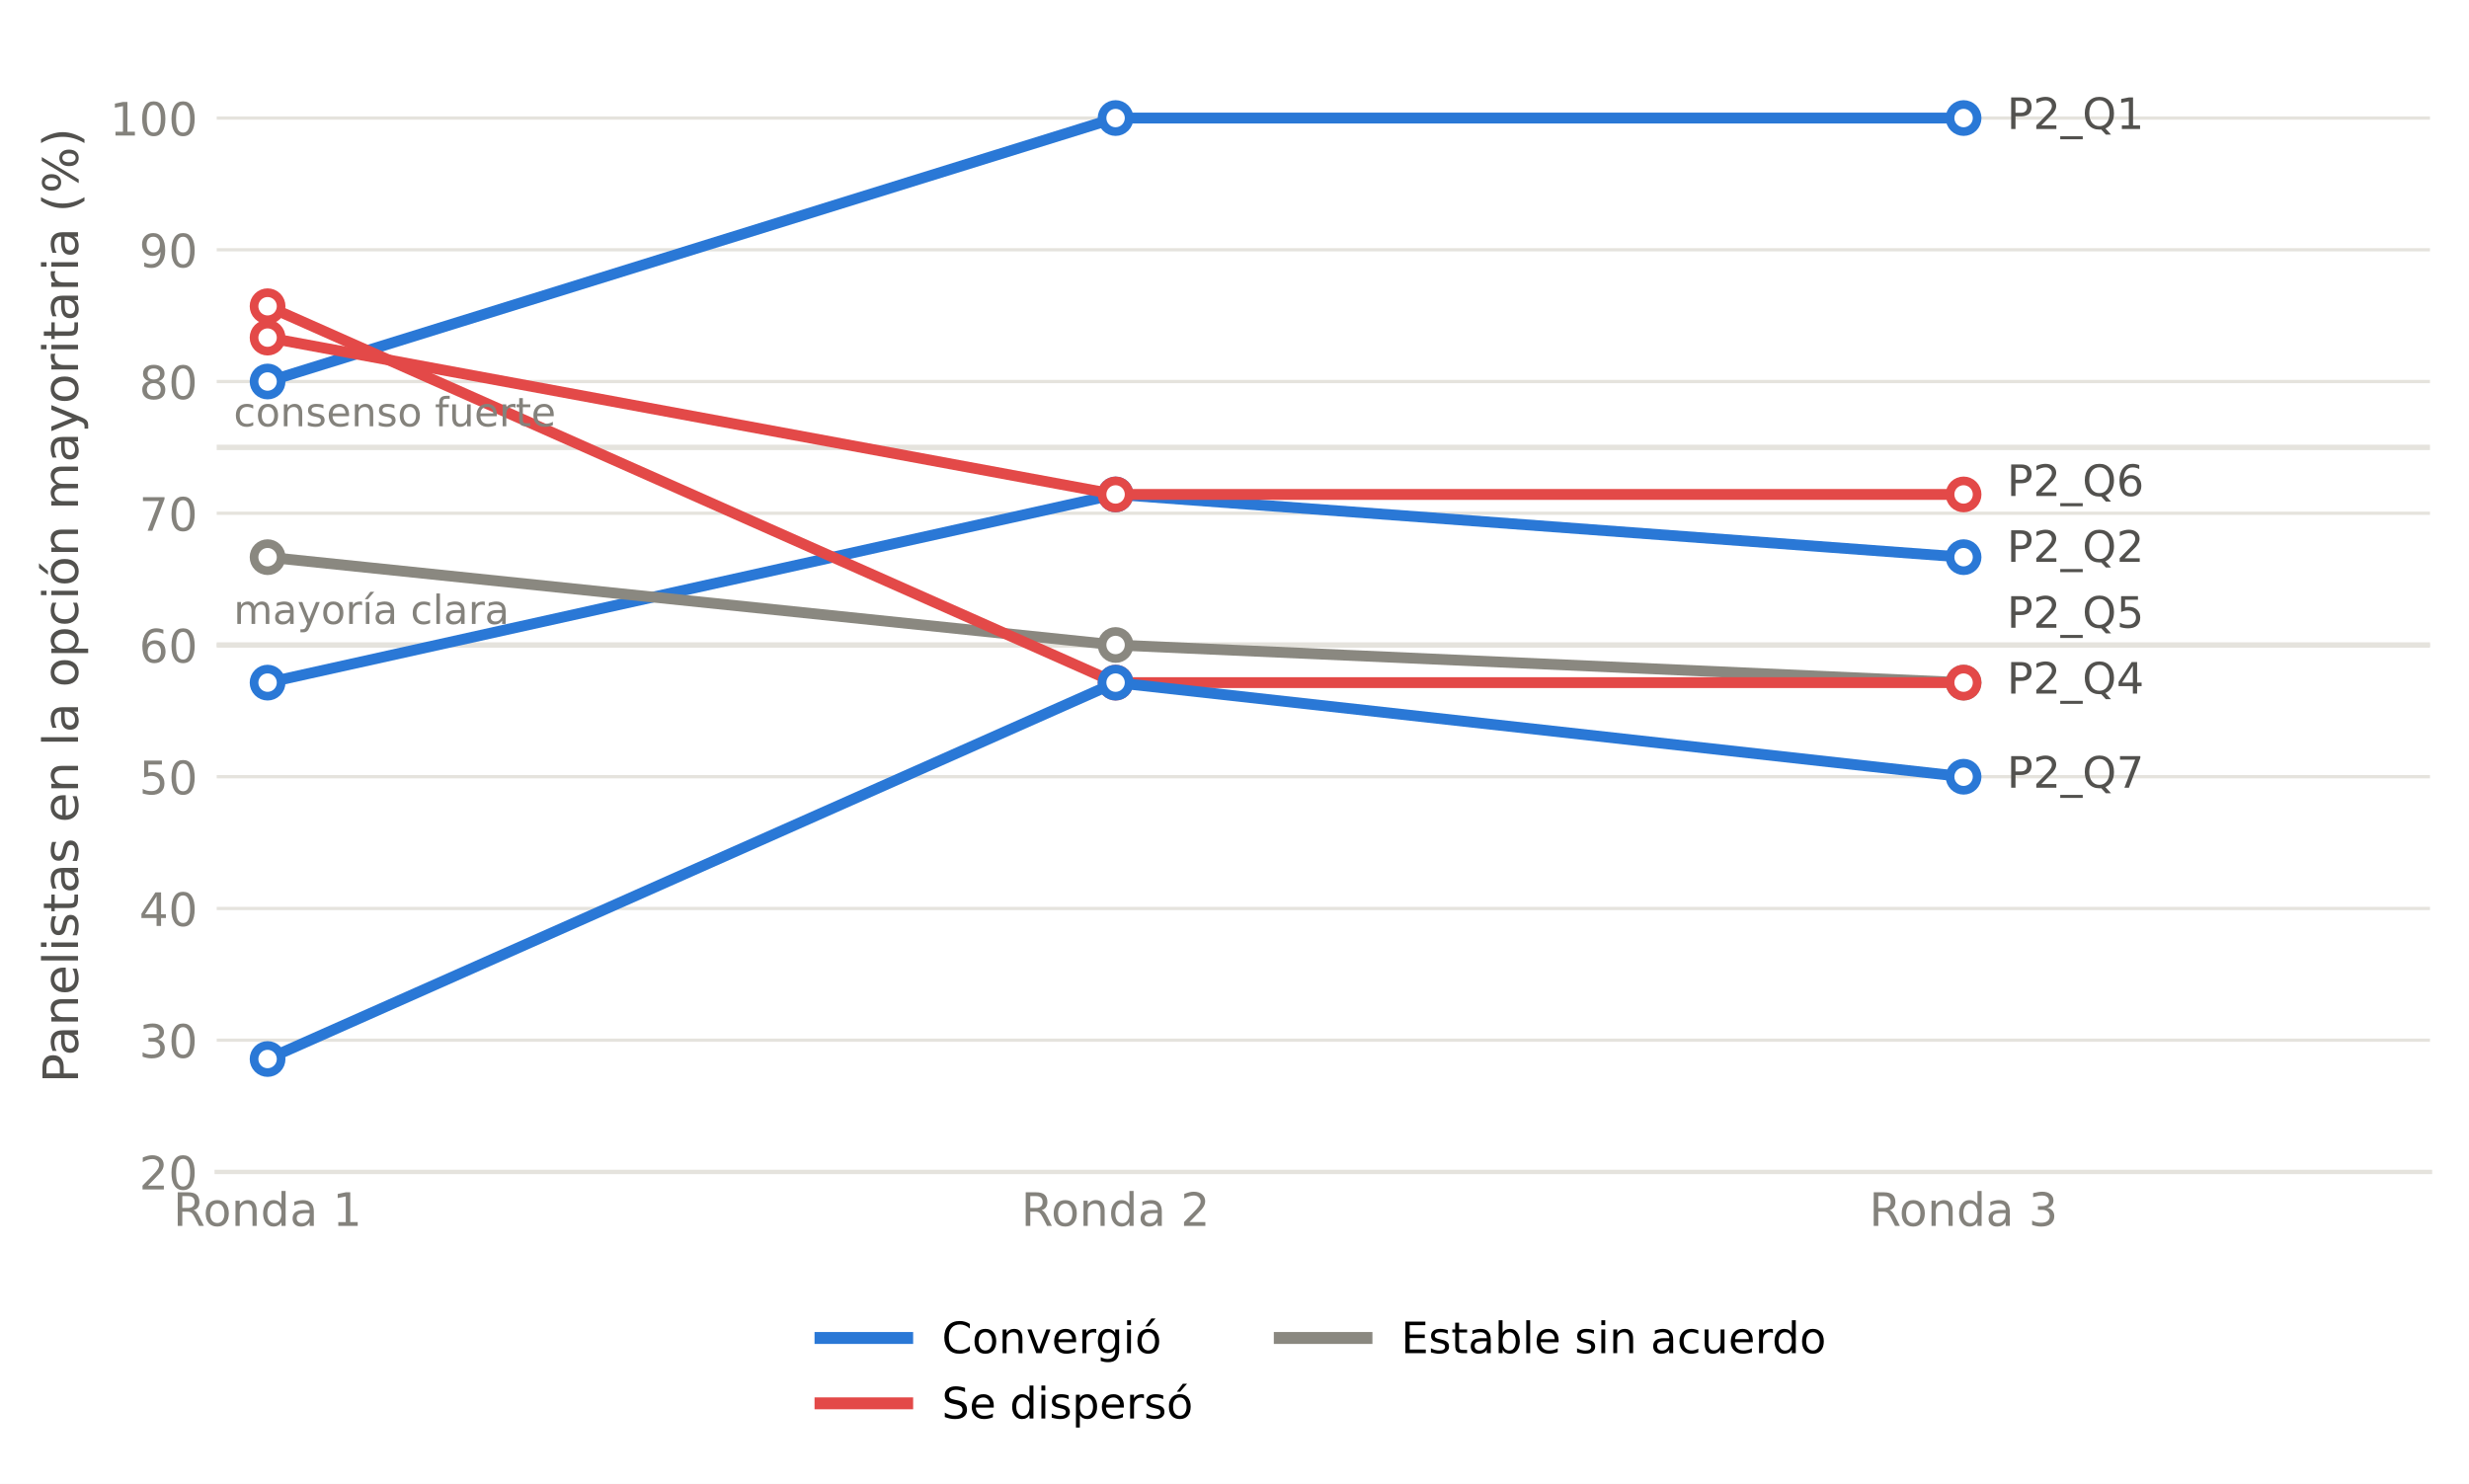
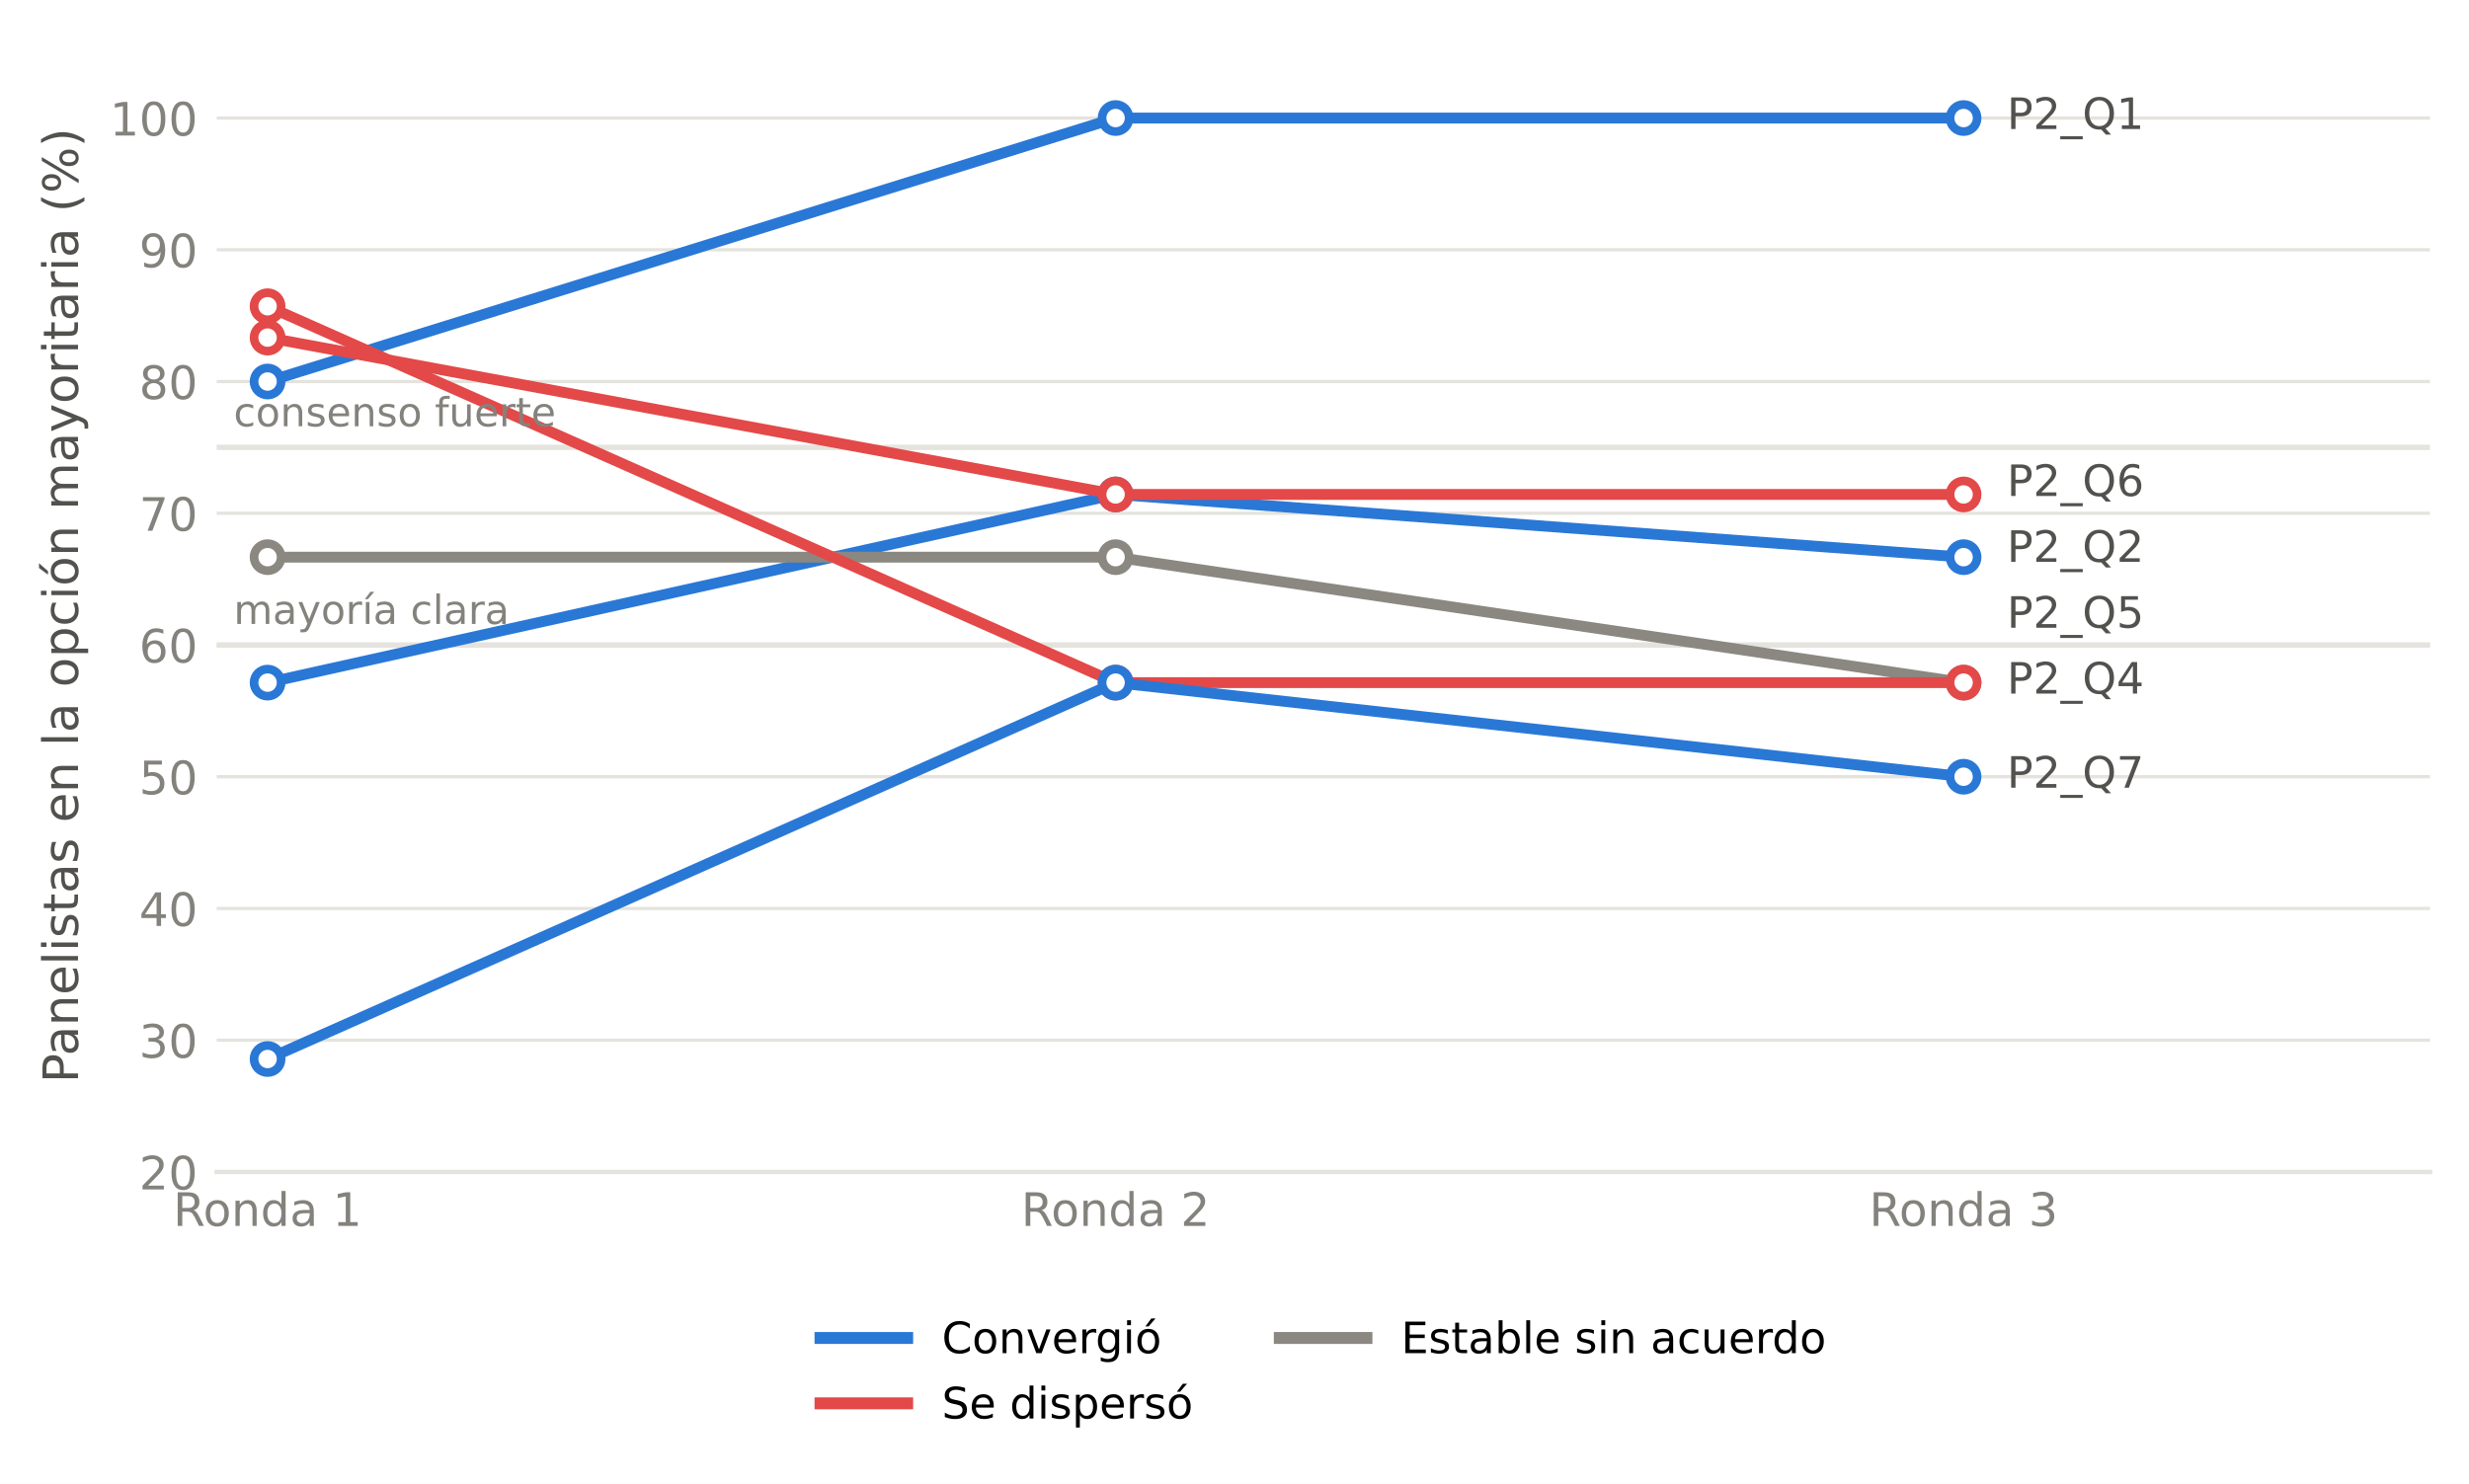
<svg xmlns="http://www.w3.org/2000/svg" xmlns:xlink="http://www.w3.org/1999/xlink" width="455.675pt" height="273.921pt" viewBox="0 0 455.675 273.921" version="1.1">
  <defs>
    <style type="text/css">*{stroke-linejoin: round; stroke-linecap: butt}</style>
  </defs>
  <g id="figure_1">
    <g id="patch_1">
      <path d="M 0 273.921  L 455.675 273.921  L 455.675 0  L 0 0  z " style="fill: #ffffff" />
    </g>
    <g id="axes_1">
      <g id="patch_2">
        <path d="M 39.995 216.344  L 448.475 216.344  L 448.475 7.2  L 39.995 7.2  z " style="fill: #ffffff" />
      </g>
      <g id="line2d_1">
-         <path d="M 39.995 82.589  L 448.475 82.589  " clip-path="url(#pf40acbe80d)" style="fill: none; stroke: #e5e3dd; stroke-linecap: square" />
+         <path d="M 39.995 82.589  L 448.475 82.589  " clip-path="url(#p2481fbc956)" style="fill: none; stroke: #e5e3dd; stroke-linecap: square" />
      </g>
      <g id="line2d_2">
-         <path d="M 39.995 119.068  L 448.475 119.068  " clip-path="url(#pf40acbe80d)" style="fill: none; stroke: #e5e3dd; stroke-linecap: square" />
+         <path d="M 39.995 119.068  L 448.475 119.068  " clip-path="url(#p2481fbc956)" style="fill: none; stroke: #e5e3dd; stroke-linecap: square" />
      </g>
      <g id="matplotlib.axis_1">
        <g id="xtick_1">
          <g id="line2d_3" />
          <g id="text_1">
            <text style="font-size: 8.5px; font-family: 'DejaVu Sans', 'Helvetica', 'Arial', sans-serif; text-anchor: middle; fill: #84827c" x="49.385" y="226.303" transform="rotate(-0 49.38503 226.3025)">Ronda 1</text>
          </g>
        </g>
        <g id="xtick_2">
          <g id="line2d_4" />
          <g id="text_2">
            <text style="font-size: 8.5px; font-family: 'DejaVu Sans', 'Helvetica', 'Arial', sans-serif; text-anchor: middle; fill: #84827c" x="205.891" y="226.303" transform="rotate(-0 205.8908 226.3025)">Ronda 2</text>
          </g>
        </g>
        <g id="xtick_3">
          <g id="line2d_5" />
          <g id="text_3">
            <text style="font-size: 8.5px; font-family: 'DejaVu Sans', 'Helvetica', 'Arial', sans-serif; text-anchor: middle; fill: #84827c" x="362.397" y="226.303" transform="rotate(-0 362.3965 226.3025)">Ronda 3</text>
          </g>
        </g>
      </g>
      <g id="matplotlib.axis_2">
        <g id="ytick_1">
          <g id="line2d_6">
-             <path d="M 39.995 216.344  L 448.475 216.344  " clip-path="url(#pf40acbe80d)" style="fill: none; stroke: #e5e3dd; stroke-width: 0.6; stroke-linecap: square" />
+             <path d="M 39.995 216.344  L 448.475 216.344  " clip-path="url(#p2481fbc956)" style="fill: none; stroke: #e5e3dd; stroke-width: 0.6; stroke-linecap: square" />
          </g>
          <g id="line2d_7" />
          <g id="text_4">
            <text style="font-size: 8.5px; font-family: 'DejaVu Sans', 'Helvetica', 'Arial', sans-serif; text-anchor: end; fill: #84827c" x="36.495" y="219.573" transform="rotate(-0 36.49469 219.5732)">20</text>
          </g>
        </g>
        <g id="ytick_2">
          <g id="line2d_8">
-             <path d="M 39.995 192.025  L 448.475 192.025  " clip-path="url(#pf40acbe80d)" style="fill: none; stroke: #e5e3dd; stroke-width: 0.6; stroke-linecap: square" />
+             <path d="M 39.995 192.025  L 448.475 192.025  " clip-path="url(#p2481fbc956)" style="fill: none; stroke: #e5e3dd; stroke-width: 0.6; stroke-linecap: square" />
          </g>
          <g id="line2d_9" />
          <g id="text_5">
            <text style="font-size: 8.5px; font-family: 'DejaVu Sans', 'Helvetica', 'Arial', sans-serif; text-anchor: end; fill: #84827c" x="36.495" y="195.254" transform="rotate(-0 36.49469 195.2541)">30</text>
          </g>
        </g>
        <g id="ytick_3">
          <g id="line2d_10">
-             <path d="M 39.995 167.706  L 448.475 167.706  " clip-path="url(#pf40acbe80d)" style="fill: none; stroke: #e5e3dd; stroke-width: 0.6; stroke-linecap: square" />
+             <path d="M 39.995 167.706  L 448.475 167.706  " clip-path="url(#p2481fbc956)" style="fill: none; stroke: #e5e3dd; stroke-width: 0.6; stroke-linecap: square" />
          </g>
          <g id="line2d_11" />
          <g id="text_6">
            <text style="font-size: 8.5px; font-family: 'DejaVu Sans', 'Helvetica', 'Arial', sans-serif; text-anchor: end; fill: #84827c" x="36.495" y="170.935" transform="rotate(-0 36.49469 170.9351)">40</text>
          </g>
        </g>
        <g id="ytick_4">
          <g id="line2d_12">
-             <path d="M 39.995 143.387  L 448.475 143.387  " clip-path="url(#pf40acbe80d)" style="fill: none; stroke: #e5e3dd; stroke-width: 0.6; stroke-linecap: square" />
+             <path d="M 39.995 143.387  L 448.475 143.387  " clip-path="url(#p2481fbc956)" style="fill: none; stroke: #e5e3dd; stroke-width: 0.6; stroke-linecap: square" />
          </g>
          <g id="line2d_13" />
          <g id="text_7">
            <text style="font-size: 8.5px; font-family: 'DejaVu Sans', 'Helvetica', 'Arial', sans-serif; text-anchor: end; fill: #84827c" x="36.495" y="146.616" transform="rotate(-0 36.49469 146.616)">50</text>
          </g>
        </g>
        <g id="ytick_5">
          <g id="line2d_14">
-             <path d="M 39.995 119.068  L 448.475 119.068  " clip-path="url(#pf40acbe80d)" style="fill: none; stroke: #e5e3dd; stroke-width: 0.6; stroke-linecap: square" />
+             <path d="M 39.995 119.068  L 448.475 119.068  " clip-path="url(#p2481fbc956)" style="fill: none; stroke: #e5e3dd; stroke-width: 0.6; stroke-linecap: square" />
          </g>
          <g id="line2d_15" />
          <g id="text_8">
            <text style="font-size: 8.5px; font-family: 'DejaVu Sans', 'Helvetica', 'Arial', sans-serif; text-anchor: end; fill: #84827c" x="36.495" y="122.297" transform="rotate(-0 36.49469 122.297)">60</text>
          </g>
        </g>
        <g id="ytick_6">
          <g id="line2d_16">
-             <path d="M 39.995 94.749  L 448.475 94.749  " clip-path="url(#pf40acbe80d)" style="fill: none; stroke: #e5e3dd; stroke-width: 0.6; stroke-linecap: square" />
+             <path d="M 39.995 94.749  L 448.475 94.749  " clip-path="url(#p2481fbc956)" style="fill: none; stroke: #e5e3dd; stroke-width: 0.6; stroke-linecap: square" />
          </g>
          <g id="line2d_17" />
          <g id="text_9">
            <text style="font-size: 8.5px; font-family: 'DejaVu Sans', 'Helvetica', 'Arial', sans-serif; text-anchor: end; fill: #84827c" x="36.495" y="97.978" transform="rotate(-0 36.49469 97.97792)">70</text>
          </g>
        </g>
        <g id="ytick_7">
          <g id="line2d_18">
-             <path d="M 39.995 70.43  L 448.475 70.43  " clip-path="url(#pf40acbe80d)" style="fill: none; stroke: #e5e3dd; stroke-width: 0.6; stroke-linecap: square" />
+             <path d="M 39.995 70.43  L 448.475 70.43  " clip-path="url(#p2481fbc956)" style="fill: none; stroke: #e5e3dd; stroke-width: 0.6; stroke-linecap: square" />
          </g>
          <g id="line2d_19" />
          <g id="text_10">
            <text style="font-size: 8.5px; font-family: 'DejaVu Sans', 'Helvetica', 'Arial', sans-serif; text-anchor: end; fill: #84827c" x="36.495" y="73.659" transform="rotate(-0 36.49469 73.65887)">80</text>
          </g>
        </g>
        <g id="ytick_8">
          <g id="line2d_20">
-             <path d="M 39.995 46.11  L 448.475 46.11  " clip-path="url(#pf40acbe80d)" style="fill: none; stroke: #e5e3dd; stroke-width: 0.6; stroke-linecap: square" />
+             <path d="M 39.995 46.11  L 448.475 46.11  " clip-path="url(#p2481fbc956)" style="fill: none; stroke: #e5e3dd; stroke-width: 0.6; stroke-linecap: square" />
          </g>
          <g id="line2d_21" />
          <g id="text_11">
            <text style="font-size: 8.5px; font-family: 'DejaVu Sans', 'Helvetica', 'Arial', sans-serif; text-anchor: end; fill: #84827c" x="36.495" y="49.34" transform="rotate(-0 36.49469 49.33982)">90</text>
          </g>
        </g>
        <g id="ytick_9">
          <g id="line2d_22">
-             <path d="M 39.995 21.791  L 448.475 21.791  " clip-path="url(#pf40acbe80d)" style="fill: none; stroke: #e5e3dd; stroke-width: 0.6; stroke-linecap: square" />
+             <path d="M 39.995 21.791  L 448.475 21.791  " clip-path="url(#p2481fbc956)" style="fill: none; stroke: #e5e3dd; stroke-width: 0.6; stroke-linecap: square" />
          </g>
          <g id="line2d_23" />
          <g id="text_12">
            <text style="font-size: 8.5px; font-family: 'DejaVu Sans', 'Helvetica', 'Arial', sans-serif; text-anchor: end; fill: #84827c" x="36.495" y="25.021" transform="rotate(-0 36.49469 25.02077)">100</text>
          </g>
        </g>
        <g id="text_13">
          <text style="font-size: 9px; font-family: 'DejaVu Sans', 'Helvetica', 'Arial', sans-serif; text-anchor: middle; fill: #52514e" x="14.399" y="111.772" transform="rotate(-90 14.39859 111.7719)">Panelistas en la opción mayoritaria (%)</text>
        </g>
      </g>
      <g id="patch_3">
        <path d="M 39.995 216.344  L 448.475 216.344  " style="fill: none; stroke: #e5e3dd; stroke-width: 0.8; stroke-linejoin: miter; stroke-linecap: square" />
      </g>
      <g id="line2d_24">
-         <path d="M 49.385 70.43  L 205.891 21.791  L 362.397 21.791  " clip-path="url(#pf40acbe80d)" style="fill: none; stroke: #2a78d6; stroke-width: 2; stroke-linecap: square" />
+         <path d="M 49.385 70.43  L 205.891 21.791  L 362.397 21.791  " clip-path="url(#p2481fbc956)" style="fill: none; stroke: #2a78d6; stroke-width: 2; stroke-linecap: square" />
        <defs>
-           <path id="mf90e17405c" d="M 0 2.5  C 0.663 2.5 1.299 2.237 1.768 1.768  C 2.237 1.299 2.5 0.663 2.5 0  C 2.5 -0.663 2.237 -1.299 1.768 -1.768  C 1.299 -2.237 0.663 -2.5 0 -2.5  C -0.663 -2.5 -1.299 -2.237 -1.768 -1.768  C -2.237 -1.299 -2.5 -0.663 -2.5 0  C -2.5 0.663 -2.237 1.299 -1.768 1.768  C -1.299 2.237 -0.663 2.5 0 2.5  z " style="stroke: #2a78d6; stroke-width: 1.6" />
+           <path id="m6cfd06c48e" d="M 0 2.5  C 0.663 2.5 1.299 2.237 1.768 1.768  C 2.237 1.299 2.5 0.663 2.5 0  C 2.5 -0.663 2.237 -1.299 1.768 -1.768  C 1.299 -2.237 0.663 -2.5 0 -2.5  C -0.663 -2.5 -1.299 -2.237 -1.768 -1.768  C -2.237 -1.299 -2.5 -0.663 -2.5 0  C -2.5 0.663 -2.237 1.299 -1.768 1.768  C -1.299 2.237 -0.663 2.5 0 2.5  z " style="stroke: #2a78d6; stroke-width: 1.6" />
        </defs>
-         <g clip-path="url(#pf40acbe80d)">
-           <use xlink:href="#mf90e17405c" x="49.385" y="70.43" style="fill: #ffffff; stroke: #2a78d6; stroke-width: 1.6" />
-           <use xlink:href="#mf90e17405c" x="205.891" y="21.791" style="fill: #ffffff; stroke: #2a78d6; stroke-width: 1.6" />
-           <use xlink:href="#mf90e17405c" x="362.397" y="21.791" style="fill: #ffffff; stroke: #2a78d6; stroke-width: 1.6" />
+         <g clip-path="url(#p2481fbc956)">
+           <use xlink:href="#m6cfd06c48e" x="49.385" y="70.43" style="fill: #ffffff; stroke: #2a78d6; stroke-width: 1.6" />
+           <use xlink:href="#m6cfd06c48e" x="205.891" y="21.791" style="fill: #ffffff; stroke: #2a78d6; stroke-width: 1.6" />
+           <use xlink:href="#m6cfd06c48e" x="362.397" y="21.791" style="fill: #ffffff; stroke: #2a78d6; stroke-width: 1.6" />
        </g>
      </g>
      <g id="line2d_25">
-         <path d="M 49.385 126.016  L 205.891 91.274  L 362.397 102.855  " clip-path="url(#pf40acbe80d)" style="fill: none; stroke: #2a78d6; stroke-width: 2; stroke-linecap: square" />
-         <g clip-path="url(#pf40acbe80d)">
-           <use xlink:href="#mf90e17405c" x="49.385" y="126.016" style="fill: #ffffff; stroke: #2a78d6; stroke-width: 1.6" />
-           <use xlink:href="#mf90e17405c" x="205.891" y="91.274" style="fill: #ffffff; stroke: #2a78d6; stroke-width: 1.6" />
-           <use xlink:href="#mf90e17405c" x="362.397" y="102.855" style="fill: #ffffff; stroke: #2a78d6; stroke-width: 1.6" />
+         <path d="M 49.385 126.016  L 205.891 91.274  L 362.397 102.855  " clip-path="url(#p2481fbc956)" style="fill: none; stroke: #2a78d6; stroke-width: 2; stroke-linecap: square" />
+         <g clip-path="url(#p2481fbc956)">
+           <use xlink:href="#m6cfd06c48e" x="49.385" y="126.016" style="fill: #ffffff; stroke: #2a78d6; stroke-width: 1.6" />
+           <use xlink:href="#m6cfd06c48e" x="205.891" y="91.274" style="fill: #ffffff; stroke: #2a78d6; stroke-width: 1.6" />
+           <use xlink:href="#m6cfd06c48e" x="362.397" y="102.855" style="fill: #ffffff; stroke: #2a78d6; stroke-width: 1.6" />
        </g>
      </g>
      <g id="line2d_26">
-         <path d="M 49.385 102.855  L 205.891 119.068  L 362.397 126.016  " clip-path="url(#pf40acbe80d)" style="fill: none; stroke: #8a8880; stroke-width: 2; stroke-linecap: square" />
+         <path d="M 49.385 102.855  L 205.891 102.855  L 362.397 126.016  " clip-path="url(#p2481fbc956)" style="fill: none; stroke: #8a8880; stroke-width: 2; stroke-linecap: square" />
        <defs>
-           <path id="m4e77b2f243" d="M 0 2.5  C 0.663 2.5 1.299 2.237 1.768 1.768  C 2.237 1.299 2.5 0.663 2.5 0  C 2.5 -0.663 2.237 -1.299 1.768 -1.768  C 1.299 -2.237 0.663 -2.5 0 -2.5  C -0.663 -2.5 -1.299 -2.237 -1.768 -1.768  C -2.237 -1.299 -2.5 -0.663 -2.5 0  C -2.5 0.663 -2.237 1.299 -1.768 1.768  C -1.299 2.237 -0.663 2.5 0 2.5  z " style="stroke: #8a8880; stroke-width: 1.6" />
+           <path id="mc8d598c71d" d="M 0 2.5  C 0.663 2.5 1.299 2.237 1.768 1.768  C 2.237 1.299 2.5 0.663 2.5 0  C 2.5 -0.663 2.237 -1.299 1.768 -1.768  C 1.299 -2.237 0.663 -2.5 0 -2.5  C -0.663 -2.5 -1.299 -2.237 -1.768 -1.768  C -2.237 -1.299 -2.5 -0.663 -2.5 0  C -2.5 0.663 -2.237 1.299 -1.768 1.768  C -1.299 2.237 -0.663 2.5 0 2.5  z " style="stroke: #8a8880; stroke-width: 1.6" />
        </defs>
-         <g clip-path="url(#pf40acbe80d)">
-           <use xlink:href="#m4e77b2f243" x="49.385" y="102.855" style="fill: #ffffff; stroke: #8a8880; stroke-width: 1.6" />
-           <use xlink:href="#m4e77b2f243" x="205.891" y="119.068" style="fill: #ffffff; stroke: #8a8880; stroke-width: 1.6" />
-           <use xlink:href="#m4e77b2f243" x="362.397" y="126.016" style="fill: #ffffff; stroke: #8a8880; stroke-width: 1.6" />
+         <g clip-path="url(#p2481fbc956)">
+           <use xlink:href="#mc8d598c71d" x="49.385" y="102.855" style="fill: #ffffff; stroke: #8a8880; stroke-width: 1.6" />
+           <use xlink:href="#mc8d598c71d" x="205.891" y="102.855" style="fill: #ffffff; stroke: #8a8880; stroke-width: 1.6" />
+           <use xlink:href="#mc8d598c71d" x="362.397" y="126.016" style="fill: #ffffff; stroke: #8a8880; stroke-width: 1.6" />
        </g>
      </g>
      <g id="line2d_27">
-         <path d="M 49.385 56.533  L 205.891 126.016  L 362.397 126.016  " clip-path="url(#pf40acbe80d)" style="fill: none; stroke: #e34948; stroke-width: 2; stroke-linecap: square" />
+         <path d="M 49.385 56.533  L 205.891 126.016  L 362.397 126.016  " clip-path="url(#p2481fbc956)" style="fill: none; stroke: #e34948; stroke-width: 2; stroke-linecap: square" />
        <defs>
-           <path id="m3fbd3ffa10" d="M 0 2.5  C 0.663 2.5 1.299 2.237 1.768 1.768  C 2.237 1.299 2.5 0.663 2.5 0  C 2.5 -0.663 2.237 -1.299 1.768 -1.768  C 1.299 -2.237 0.663 -2.5 0 -2.5  C -0.663 -2.5 -1.299 -2.237 -1.768 -1.768  C -2.237 -1.299 -2.5 -0.663 -2.5 0  C -2.5 0.663 -2.237 1.299 -1.768 1.768  C -1.299 2.237 -0.663 2.5 0 2.5  z " style="stroke: #e34948; stroke-width: 1.6" />
+           <path id="m2db3af68ac" d="M 0 2.5  C 0.663 2.5 1.299 2.237 1.768 1.768  C 2.237 1.299 2.5 0.663 2.5 0  C 2.5 -0.663 2.237 -1.299 1.768 -1.768  C 1.299 -2.237 0.663 -2.5 0 -2.5  C -0.663 -2.5 -1.299 -2.237 -1.768 -1.768  C -2.237 -1.299 -2.5 -0.663 -2.5 0  C -2.5 0.663 -2.237 1.299 -1.768 1.768  C -1.299 2.237 -0.663 2.5 0 2.5  z " style="stroke: #e34948; stroke-width: 1.6" />
        </defs>
-         <g clip-path="url(#pf40acbe80d)">
-           <use xlink:href="#m3fbd3ffa10" x="49.385" y="56.533" style="fill: #ffffff; stroke: #e34948; stroke-width: 1.6" />
-           <use xlink:href="#m3fbd3ffa10" x="205.891" y="126.016" style="fill: #ffffff; stroke: #e34948; stroke-width: 1.6" />
-           <use xlink:href="#m3fbd3ffa10" x="362.397" y="126.016" style="fill: #ffffff; stroke: #e34948; stroke-width: 1.6" />
+         <g clip-path="url(#p2481fbc956)">
+           <use xlink:href="#m2db3af68ac" x="49.385" y="56.533" style="fill: #ffffff; stroke: #e34948; stroke-width: 1.6" />
+           <use xlink:href="#m2db3af68ac" x="205.891" y="126.016" style="fill: #ffffff; stroke: #e34948; stroke-width: 1.6" />
+           <use xlink:href="#m2db3af68ac" x="362.397" y="126.016" style="fill: #ffffff; stroke: #e34948; stroke-width: 1.6" />
        </g>
      </g>
      <g id="line2d_28">
-         <path d="M 49.385 62.323  L 205.891 91.274  L 362.397 91.274  " clip-path="url(#pf40acbe80d)" style="fill: none; stroke: #e34948; stroke-width: 2; stroke-linecap: square" />
-         <g clip-path="url(#pf40acbe80d)">
-           <use xlink:href="#m3fbd3ffa10" x="49.385" y="62.323" style="fill: #ffffff; stroke: #e34948; stroke-width: 1.6" />
-           <use xlink:href="#m3fbd3ffa10" x="205.891" y="91.274" style="fill: #ffffff; stroke: #e34948; stroke-width: 1.6" />
-           <use xlink:href="#m3fbd3ffa10" x="362.397" y="91.274" style="fill: #ffffff; stroke: #e34948; stroke-width: 1.6" />
+         <path d="M 49.385 62.323  L 205.891 91.274  L 362.397 91.274  " clip-path="url(#p2481fbc956)" style="fill: none; stroke: #e34948; stroke-width: 2; stroke-linecap: square" />
+         <g clip-path="url(#p2481fbc956)">
+           <use xlink:href="#m2db3af68ac" x="49.385" y="62.323" style="fill: #ffffff; stroke: #e34948; stroke-width: 1.6" />
+           <use xlink:href="#m2db3af68ac" x="205.891" y="91.274" style="fill: #ffffff; stroke: #e34948; stroke-width: 1.6" />
+           <use xlink:href="#m2db3af68ac" x="362.397" y="91.274" style="fill: #ffffff; stroke: #e34948; stroke-width: 1.6" />
        </g>
      </g>
      <g id="line2d_29">
-         <path d="M 49.385 195.499  L 205.891 126.016  L 362.397 143.387  " clip-path="url(#pf40acbe80d)" style="fill: none; stroke: #2a78d6; stroke-width: 2; stroke-linecap: square" />
-         <g clip-path="url(#pf40acbe80d)">
-           <use xlink:href="#mf90e17405c" x="49.385" y="195.499" style="fill: #ffffff; stroke: #2a78d6; stroke-width: 1.6" />
-           <use xlink:href="#mf90e17405c" x="205.891" y="126.016" style="fill: #ffffff; stroke: #2a78d6; stroke-width: 1.6" />
-           <use xlink:href="#mf90e17405c" x="362.397" y="143.387" style="fill: #ffffff; stroke: #2a78d6; stroke-width: 1.6" />
+         <path d="M 49.385 195.499  L 205.891 126.016  L 362.397 143.387  " clip-path="url(#p2481fbc956)" style="fill: none; stroke: #2a78d6; stroke-width: 2; stroke-linecap: square" />
+         <g clip-path="url(#p2481fbc956)">
+           <use xlink:href="#m6cfd06c48e" x="49.385" y="195.499" style="fill: #ffffff; stroke: #2a78d6; stroke-width: 1.6" />
+           <use xlink:href="#m6cfd06c48e" x="205.891" y="126.016" style="fill: #ffffff; stroke: #2a78d6; stroke-width: 1.6" />
+           <use xlink:href="#m6cfd06c48e" x="362.397" y="143.387" style="fill: #ffffff; stroke: #2a78d6; stroke-width: 1.6" />
        </g>
      </g>
      <g id="text_14">
        <text style="font-size: 8px; font-family: 'DejaVu Sans', 'Helvetica', 'Arial', sans-serif; text-anchor: start; fill: #52514e" x="370.397" y="145.412" transform="rotate(-0 370.3965 145.4123)">P2_Q7</text>
      </g>
      <g id="text_15">
        <text style="font-size: 8px; font-family: 'DejaVu Sans', 'Helvetica', 'Arial', sans-serif; text-anchor: start; fill: #52514e" x="370.397" y="128.042" transform="rotate(-0 370.3965 128.0416)">P2_Q4</text>
      </g>
      <g id="text_16">
        <text style="font-size: 8px; font-family: 'DejaVu Sans', 'Helvetica', 'Arial', sans-serif; text-anchor: start; fill: #52514e" x="370.397" y="115.882" transform="rotate(-0 370.3965 115.882)">P2_Q5</text>
      </g>
      <g id="text_17">
        <text style="font-size: 8px; font-family: 'DejaVu Sans', 'Helvetica', 'Arial', sans-serif; text-anchor: start; fill: #52514e" x="370.397" y="103.723" transform="rotate(-0 370.3965 103.7225)">P2_Q2</text>
      </g>
      <g id="text_18">
        <text style="font-size: 8px; font-family: 'DejaVu Sans', 'Helvetica', 'Arial', sans-serif; text-anchor: start; fill: #52514e" x="370.397" y="91.563" transform="rotate(-0 370.3965 91.56298)">P2_Q6</text>
      </g>
      <g id="text_19">
        <text style="font-size: 8px; font-family: 'DejaVu Sans', 'Helvetica', 'Arial', sans-serif; text-anchor: start; fill: #52514e" x="370.397" y="23.817" transform="rotate(-0 370.3965 23.81706)">P2_Q1</text>
      </g>
      <g id="text_20">
        <text style="font-size: 7.4px; font-family: 'DejaVu Sans', 'Helvetica', 'Arial', sans-serif; text-anchor: start; fill: #84827c" x="43.125" y="78.698" transform="rotate(-0 43.1248 78.69801)">consenso fuerte</text>
      </g>
      <g id="text_21">
        <text style="font-size: 7.4px; font-family: 'DejaVu Sans', 'Helvetica', 'Arial', sans-serif; text-anchor: start; fill: #84827c" x="43.125" y="115.177" transform="rotate(-0 43.1248 115.1766)">mayoría clara</text>
      </g>
      <g id="legend_1">
        <g id="line2d_30">
          <path d="M 151.429 246.995  L 159.429 246.995  L 167.429 246.995  " style="fill: none; stroke: #2a78d6; stroke-width: 2.2; stroke-linecap: square" />
        </g>
        <g id="text_22">
          <text style="font-size: 8px; font-family: 'DejaVu Sans', 'Helvetica', 'Arial', sans-serif; text-anchor: start" x="173.829" y="249.795" transform="rotate(-0 173.8291 249.795)">Convergió</text>
        </g>
        <g id="line2d_31">
          <path d="M 151.429 259.057  L 159.429 259.057  L 167.429 259.057  " style="fill: none; stroke: #e34948; stroke-width: 2.2; stroke-linecap: square" />
        </g>
        <g id="text_23">
          <text style="font-size: 8px; font-family: 'DejaVu Sans', 'Helvetica', 'Arial', sans-serif; text-anchor: start" x="173.829" y="261.857" transform="rotate(-0 173.8291 261.8575)">Se dispersó</text>
        </g>
        <g id="line2d_32">
          <path d="M 236.194 246.995  L 244.194 246.995  L 252.194 246.995  " style="fill: none; stroke: #8a8880; stroke-width: 2.2; stroke-linecap: square" />
        </g>
        <g id="text_24">
          <text style="font-size: 8px; font-family: 'DejaVu Sans', 'Helvetica', 'Arial', sans-serif; text-anchor: start" x="258.594" y="249.795" transform="rotate(-0 258.5941 249.795)">Estable sin acuerdo</text>
        </g>
      </g>
    </g>
  </g>
  <defs>
-     <clipPath id="pf40acbe80d">
+     <clipPath id="p2481fbc956">
      <rect x="39.995" y="7.2" width="408.48" height="209.144" />
    </clipPath>
  </defs>
</svg>
